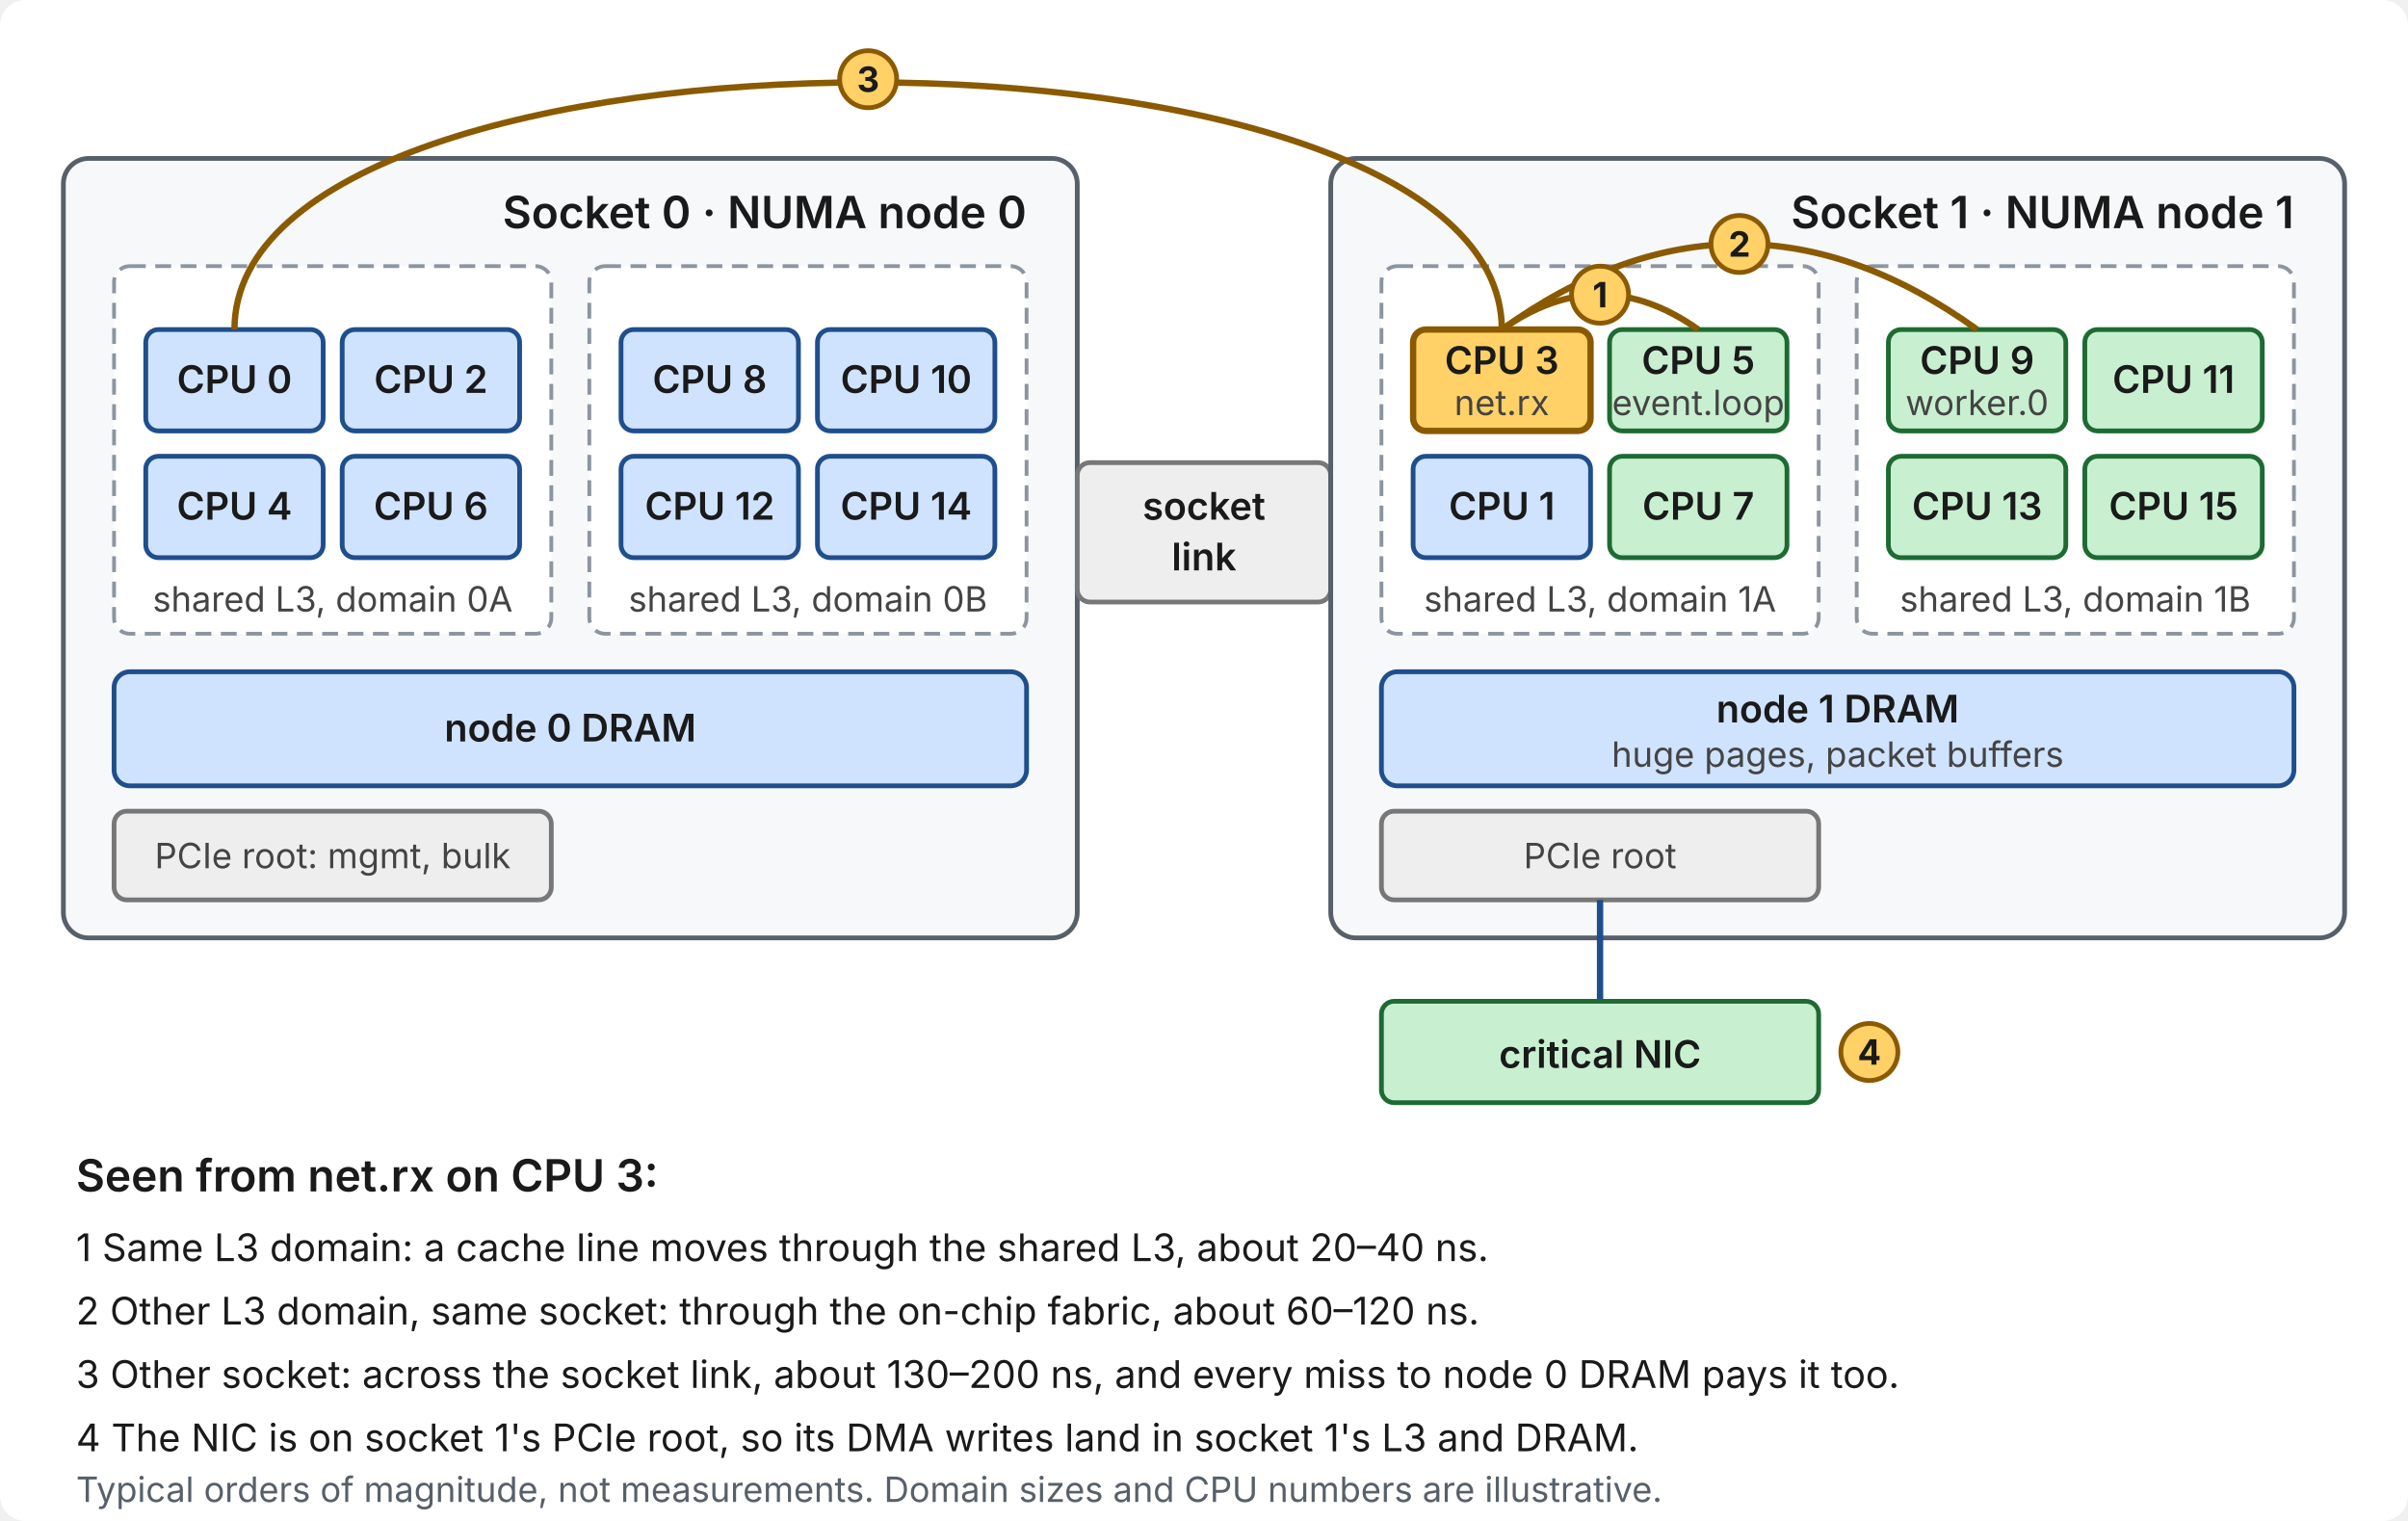
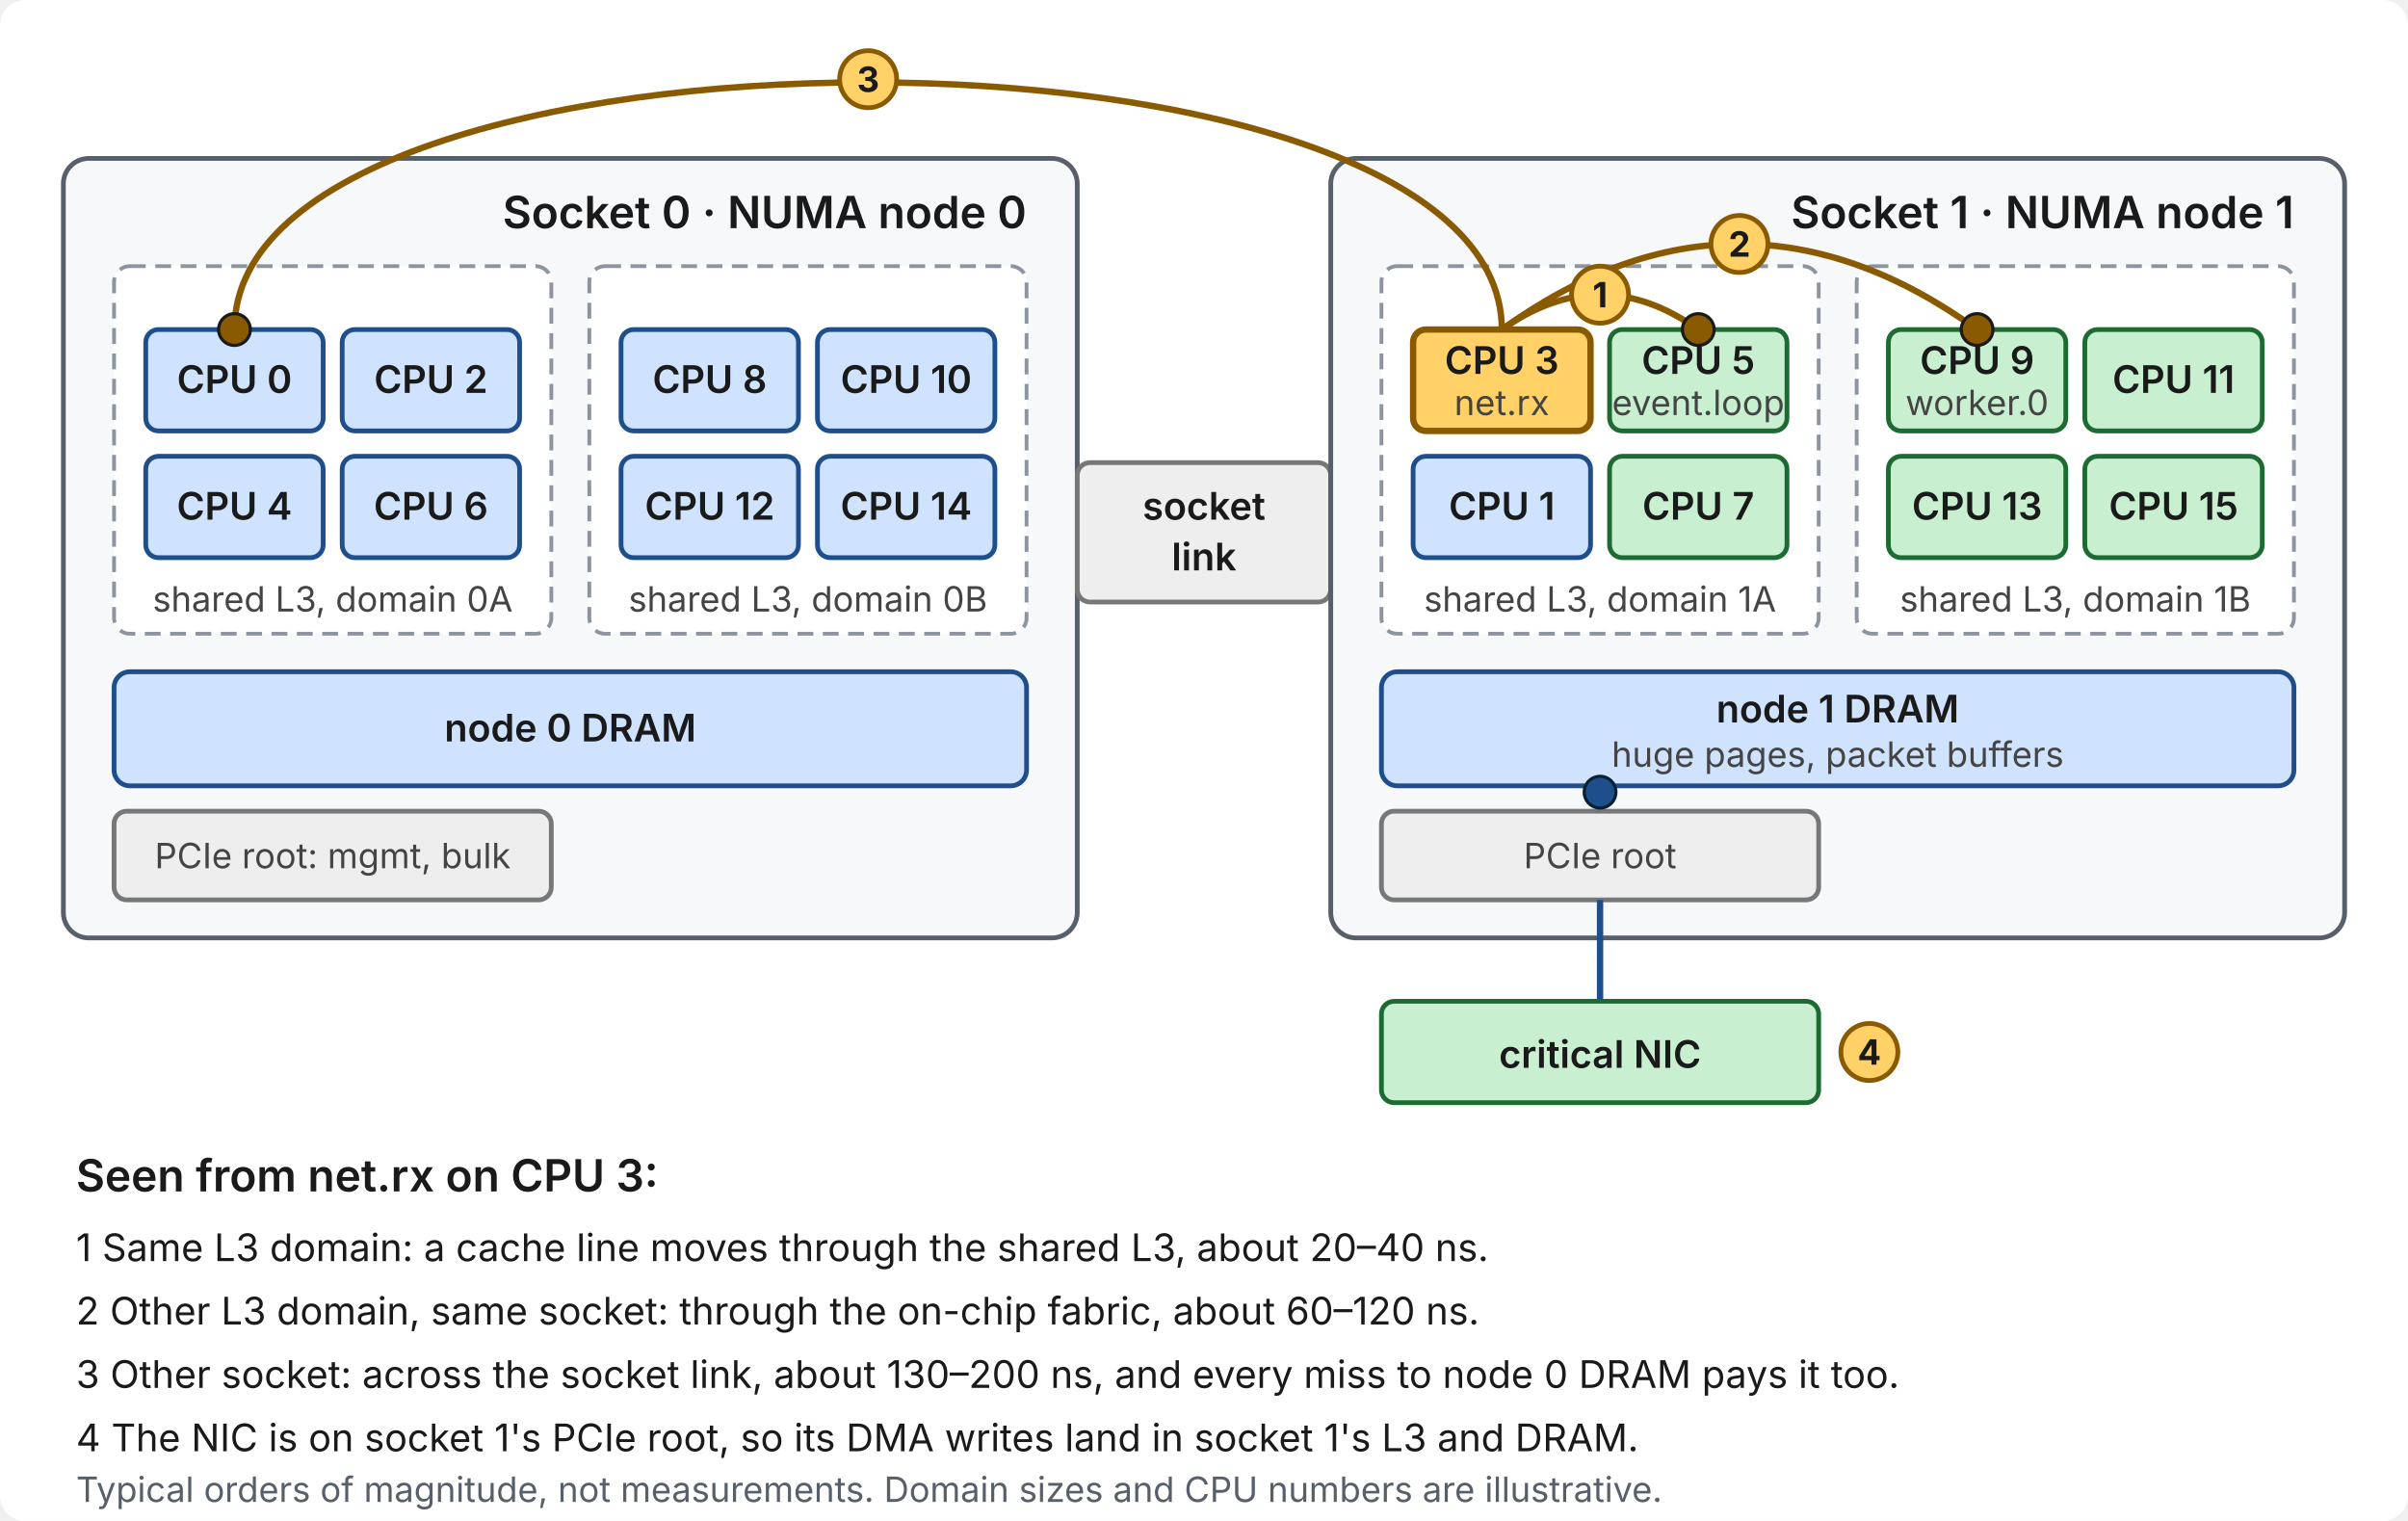
<svg xmlns="http://www.w3.org/2000/svg" viewBox="0 0 760 480" width="760" height="480" role="img" aria-labelledby="t d">
  <style>
  .bg { fill: #ffffff; }
  .sock { fill: #f6f8fa; stroke: #57606a; stroke-width: 1.5; }
  .llc { fill: #ffffff; stroke: #8c959f; stroke-width: 1.2; stroke-dasharray: 5 3; }
  .box { fill: #cfe3ff; stroke: #1f4e8c; stroke-width: 1.5; }
  .app { fill: #c8f0d0; stroke: #1d6b33; stroke-width: 1.5; }
  .foc { fill: #ffd166; stroke: #8a5a00; stroke-width: 2; }
  .link { fill: #eeeeee; stroke: #777777; stroke-width: 1.5; }
  .cap { font: 600 14px system-ui, -apple-system, "Segoe UI", sans-serif; fill: #1a1a1a; }
  .lbl { font: 600 12px system-ui, -apple-system, "Segoe UI", sans-serif; fill: #1a1a1a; text-anchor: middle; }
  .sub { font: 11px system-ui, -apple-system, "Segoe UI", sans-serif; fill: #444444; text-anchor: middle; }
  .leg { font: 12px system-ui, -apple-system, "Segoe UI", sans-serif; fill: #1a1a1a; }
  .note { font: 11px system-ui, -apple-system, "Segoe UI", sans-serif; fill: #57606a; }
  .arc { fill: none; stroke: #8a5a00; stroke-width: 2; }
  .wire { fill: none; stroke: #1f4e8c; stroke-width: 2; }
  .num { fill: #ffd166; stroke: #8a5a00; stroke-width: 1.5; }
  .numt { font: 700 11px system-ui, -apple-system, "Segoe UI", sans-serif; fill: #1a1a1a; text-anchor: middle; }
+   .tk1 { fill: #8a5a00; stroke: #1a1a1a; stroke-width: 1; transform: translate(536px, 104px); animation: tk1 9s linear infinite; }
+   @keyframes tk1 { 0% { transform: translate(474px, 104px); } 4% { transform: translate(474px, 104px); } 4.56% { transform: translate(477.9px, 101.4px); } 5.1% { transform: translate(481.8px, 99.2px); } 5.61% { transform: translate(485.6px, 97.3px); } 6.11% { transform: translate(489.5px, 95.8px); } 6.6% { transform: translate(493.4px, 94.5px); } 7.06% { transform: translate(497.2px, 93.7px); } 7.53% { transform: translate(501.1px, 93.2px); } 8% { transform: translate(505px, 93px); } 8.47% { transform: translate(508.9px, 93.2px); } 8.94% { transform: translate(512.8px, 93.7px); } 9.4% { transform: translate(516.6px, 94.5px); } 9.89% { transform: translate(520.5px, 95.8px); } 10.39% { transform: translate(524.4px, 97.3px); } 10.9% { transform: translate(528.2px, 99.2px); } 11.44% { transform: translate(532.1px, 101.4px); } 12% { transform: translate(536px, 104px); } 100% { transform: translate(536px, 104px); } }
+   .tk2 { fill: #8a5a00; stroke: #1a1a1a; stroke-width: 1; transform: translate(624px, 104px); animation: tk2 9s linear infinite; }
+   @keyframes tk2 { 0% { transform: translate(474px, 104px); } 18% { transform: translate(474px, 104px); } 19.4% { transform: translate(483.4px, 97.7px); } 20.74% { transform: translate(492.8px, 92.2px); } 22.03% { transform: translate(502.1px, 87.5px); } 23.27% { transform: translate(511.5px, 83.8px); } 24.49% { transform: translate(520.9px, 80.8px); } 25.67% { transform: translate(530.2px, 78.7px); } 26.84% { transform: translate(539.6px, 77.4px); } 28% { transform: translate(549px, 77px); } 29.16% { transform: translate(558.4px, 77.4px); } 30.33% { transform: translate(567.8px, 78.7px); } 31.51% { transform: translate(577.1px, 80.8px); } 32.73% { transform: translate(586.5px, 83.8px); } 33.97% { transform: translate(595.9px, 87.5px); } 35.26% { transform: translate(605.2px, 92.2px); } 36.6% { transform: translate(614.6px, 97.7px); } 38% { transform: translate(624px, 104px); } 100% { transform: translate(624px, 104px); } }
+   .tk3 { fill: #8a5a00; stroke: #1a1a1a; stroke-width: 1; transform: translate(74px, 104px); animation: tk3 9s linear infinite; }
+   @keyframes tk3 { 0% { transform: translate(474px, 104px); } 44% { transform: translate(474px, 104px); } 44.99% { transform: translate(472px, 91.5px); } 45.98% { transform: translate(466.1px, 80.2px); } 47.07% { transform: translate(456.8px, 69.9px); } 48.27% { transform: translate(444.4px, 60.7px); } 49.62% { transform: translate(429.2px, 52.5px); } 51.11% { transform: translate(411.5px, 45.5px); } 52.72% { transform: translate(391.8px, 39.5px); } 54.44% { transform: translate(370.3px, 34.7px); } 56.25% { transform: translate(347.4px, 30.9px); } 58.13% { transform: translate(323.5px, 28.2px); } 60.05% { transform: translate(298.9px, 26.5px); } 62% { transform: translate(274px, 26px); } 63.95% { transform: translate(249.1px, 26.5px); } 65.87% { transform: translate(224.5px, 28.2px); } 67.75% { transform: translate(200.6px, 30.9px); } 69.56% { transform: translate(177.7px, 34.7px); } 71.28% { transform: translate(156.2px, 39.5px); } 72.89% { transform: translate(136.5px, 45.5px); } 74.38% { transform: translate(118.8px, 52.5px); } 75.73% { transform: translate(103.6px, 60.7px); } 76.93% { transform: translate(91.2px, 69.9px); } 78.02% { transform: translate(81.9px, 80.2px); } 79.01% { transform: translate(76px, 91.5px); } 80% { transform: translate(74px, 104px); } 100% { transform: translate(74px, 104px); } }
+   .tk4 { fill: #1f4e8c; stroke: #0b1f33; stroke-width: 1; transform: translate(505px, 250px); animation: tk4 9s linear infinite; }
+   @keyframes tk4 { 0% { transform: translate(505px, 316px); } 84% { transform: translate(505px, 316px); } 88.85% { transform: translate(505px, 284px); } 94% { transform: translate(505px, 250px); } 100% { transform: translate(505px, 250px); } }
+   .pl5 { animation: pl5 9s linear infinite; }
+   @keyframes pl5 { 0%, 11.9% { fill: #ffd166; } 14% { fill: #ffb703; } 22%, 100% { fill: #ffd166; } }
+   .pl6 { animation: pl6 9s linear infinite; }
+   @keyframes pl6 { 0%, 37.9% { fill: #ffd166; } 40% { fill: #ffb703; } 48%, 100% { fill: #ffd166; } }
+   .pl7 { animation: pl7 9s linear infinite; }
+   @keyframes pl7 { 0%, 79.9% { fill: #ffd166; } 82% { fill: #ffb703; } 90%, 100% { fill: #ffd166; } }
+   .pl8 { animation: pl8 9s linear infinite; }
+   @keyframes pl8 { 0%, 93.9% { fill: #ffd166; } 96% { fill: #ffb703; } 99%, 100% { fill: #ffd166; } }
  @media (prefers-color-scheme: dark) {
    svg &gt; * { filter: invert(0.88) hue-rotate(180deg); }
+   }
+   @media (prefers-reduced-motion: reduce) {
+     .tk1, .tk2, .tk3, .tk4, .pl5, .pl6, .pl7, .pl8 { animation: none; }
  }
</style>
  <rect class="bg" x="0" y="0" width="760" height="480" rx="8" />
  <rect class="sock" x="20" y="50" width="320" height="246" rx="8" />
  <text class="cap" x="324" y="72" text-anchor="end">Socket 0 · NUMA node 0</text>
  <rect class="llc" x="36" y="84" width="138" height="116" rx="5" />
  <rect class="box" x="46" y="104" width="56" height="32" rx="4" />
  <text class="lbl" x="74" y="124">CPU 0</text>
  <rect class="box" x="108" y="104" width="56" height="32" rx="4" />
  <text class="lbl" x="136" y="124">CPU 2</text>
  <rect class="box" x="46" y="144" width="56" height="32" rx="4" />
  <text class="lbl" x="74" y="164">CPU 4</text>
  <rect class="box" x="108" y="144" width="56" height="32" rx="4" />
  <text class="lbl" x="136" y="164">CPU 6</text>
  <text class="sub" x="105" y="193">shared L3, domain 0A</text>
  <rect class="llc" x="186" y="84" width="138" height="116" rx="5" />
  <rect class="box" x="196" y="104" width="56" height="32" rx="4" />
  <text class="lbl" x="224" y="124">CPU 8</text>
  <rect class="box" x="258" y="104" width="56" height="32" rx="4" />
  <text class="lbl" x="286" y="124">CPU 10</text>
  <rect class="box" x="196" y="144" width="56" height="32" rx="4" />
  <text class="lbl" x="224" y="164">CPU 12</text>
  <rect class="box" x="258" y="144" width="56" height="32" rx="4" />
  <text class="lbl" x="286" y="164">CPU 14</text>
  <text class="sub" x="255" y="193">shared L3, domain 0B</text>
  <rect class="box" x="36" y="212" width="288" height="36" rx="5" />
  <text class="lbl" x="180" y="234">node 0 DRAM</text>
  <rect class="link" x="36" y="256" width="138" height="28" rx="4" />
  <text class="sub" x="105" y="274">PCIe root: mgmt, bulk</text>
  <rect class="link" x="340" y="146" width="80" height="44" rx="4" />
  <text class="lbl" x="380" y="164">socket</text>
  <text class="lbl" x="380" y="180">link</text>
  <rect class="sock" x="420" y="50" width="320" height="246" rx="8" />
  <text class="cap" x="724" y="72" text-anchor="end">Socket 1 · NUMA node 1</text>
  <rect class="llc" x="436" y="84" width="138" height="116" rx="5" />
  <rect class="foc" x="446" y="104" width="56" height="32" rx="4" />
  <text class="lbl" x="474" y="118">CPU 3</text>
  <text class="sub" x="474" y="131">net.rx</text>
  <rect class="app" x="508" y="104" width="56" height="32" rx="4" />
  <text class="lbl" x="536" y="118">CPU 5</text>
  <text class="sub" x="536" y="131">event.loop</text>
  <rect class="box" x="446" y="144" width="56" height="32" rx="4" />
  <text class="lbl" x="474" y="164">CPU 1</text>
  <rect class="app" x="508" y="144" width="56" height="32" rx="4" />
  <text class="lbl" x="536" y="164">CPU 7</text>
  <text class="sub" x="505" y="193">shared L3, domain 1A</text>
  <rect class="llc" x="586" y="84" width="138" height="116" rx="5" />
  <rect class="app" x="596" y="104" width="56" height="32" rx="4" />
  <text class="lbl" x="624" y="118">CPU 9</text>
  <text class="sub" x="624" y="131">worker.0</text>
  <rect class="app" x="658" y="104" width="56" height="32" rx="4" />
  <text class="lbl" x="686" y="124">CPU 11</text>
  <rect class="app" x="596" y="144" width="56" height="32" rx="4" />
  <text class="lbl" x="624" y="164">CPU 13</text>
  <rect class="app" x="658" y="144" width="56" height="32" rx="4" />
  <text class="lbl" x="686" y="164">CPU 15</text>
  <text class="sub" x="655" y="193">shared L3, domain 1B</text>
  <rect class="box" x="436" y="212" width="288" height="36" rx="5" />
  <text class="lbl" x="580" y="228">node 1 DRAM</text>
  <text class="sub" x="580" y="242">huge pages, packet buffers</text>
  <rect class="link" x="436" y="256" width="138" height="28" rx="4" />
  <text class="sub" x="505" y="274">PCIe root</text>
  <path class="wire" d="M505 284 L505 316" />
  <rect class="app" x="436" y="316" width="138" height="32" rx="4" />
  <text class="lbl" x="505" y="337">critical NIC</text>
  <path class="arc" d="M474 104 Q505 82 536 104" />
  <path class="arc" d="M474 104 Q549 50 624 104" />
  <path class="arc" d="M474 104 C474 0 74 0 74 104" />
-   <circle class="num" cx="505" cy="93" r="9" />
+   <circle class="num pl5" cx="505" cy="93" r="9" />
  <text class="numt" x="505" y="97">1</text>
-   <circle class="num" cx="549" cy="77" r="9" />
+   <circle class="num pl6" cx="549" cy="77" r="9" />
  <text class="numt" x="549" y="81">2</text>
-   <circle class="num" cx="274" cy="25" r="9" />
+   <circle class="num pl7" cx="274" cy="25" r="9" />
  <text class="numt" x="274" y="29">3</text>
-   <circle class="num" cx="590" cy="332" r="9" />
+   <circle class="num pl8" cx="590" cy="332" r="9" />
  <text class="numt" x="590" y="336">4</text>
  <text class="cap" x="24" y="376">Seen from net.rx on CPU 3:</text>
  <text class="leg" x="24" y="398">1  Same L3 domain: a cache line moves through the shared L3, about 20–40 ns.</text>
  <text class="leg" x="24" y="418">2  Other L3 domain, same socket: through the on-chip fabric, about 60–120 ns.</text>
  <text class="leg" x="24" y="438">3  Other socket: across the socket link, about 130–200 ns, and every miss to node 0 DRAM pays it too.</text>
  <text class="leg" x="24" y="458">4  The NIC is on socket 1's PCIe root, so its DMA writes land in socket 1's L3 and DRAM.</text>
  <text class="note" x="24" y="474">Typical orders of magnitude, not measurements. Domain sizes and CPU numbers are illustrative.</text>
+   <circle class="tk1" cx="0" cy="0" r="5" />
+   <circle class="tk2" cx="0" cy="0" r="5" />
+   <circle class="tk3" cx="0" cy="0" r="5" />
+   <circle class="tk4" cx="0" cy="0" r="5" />
</svg>
